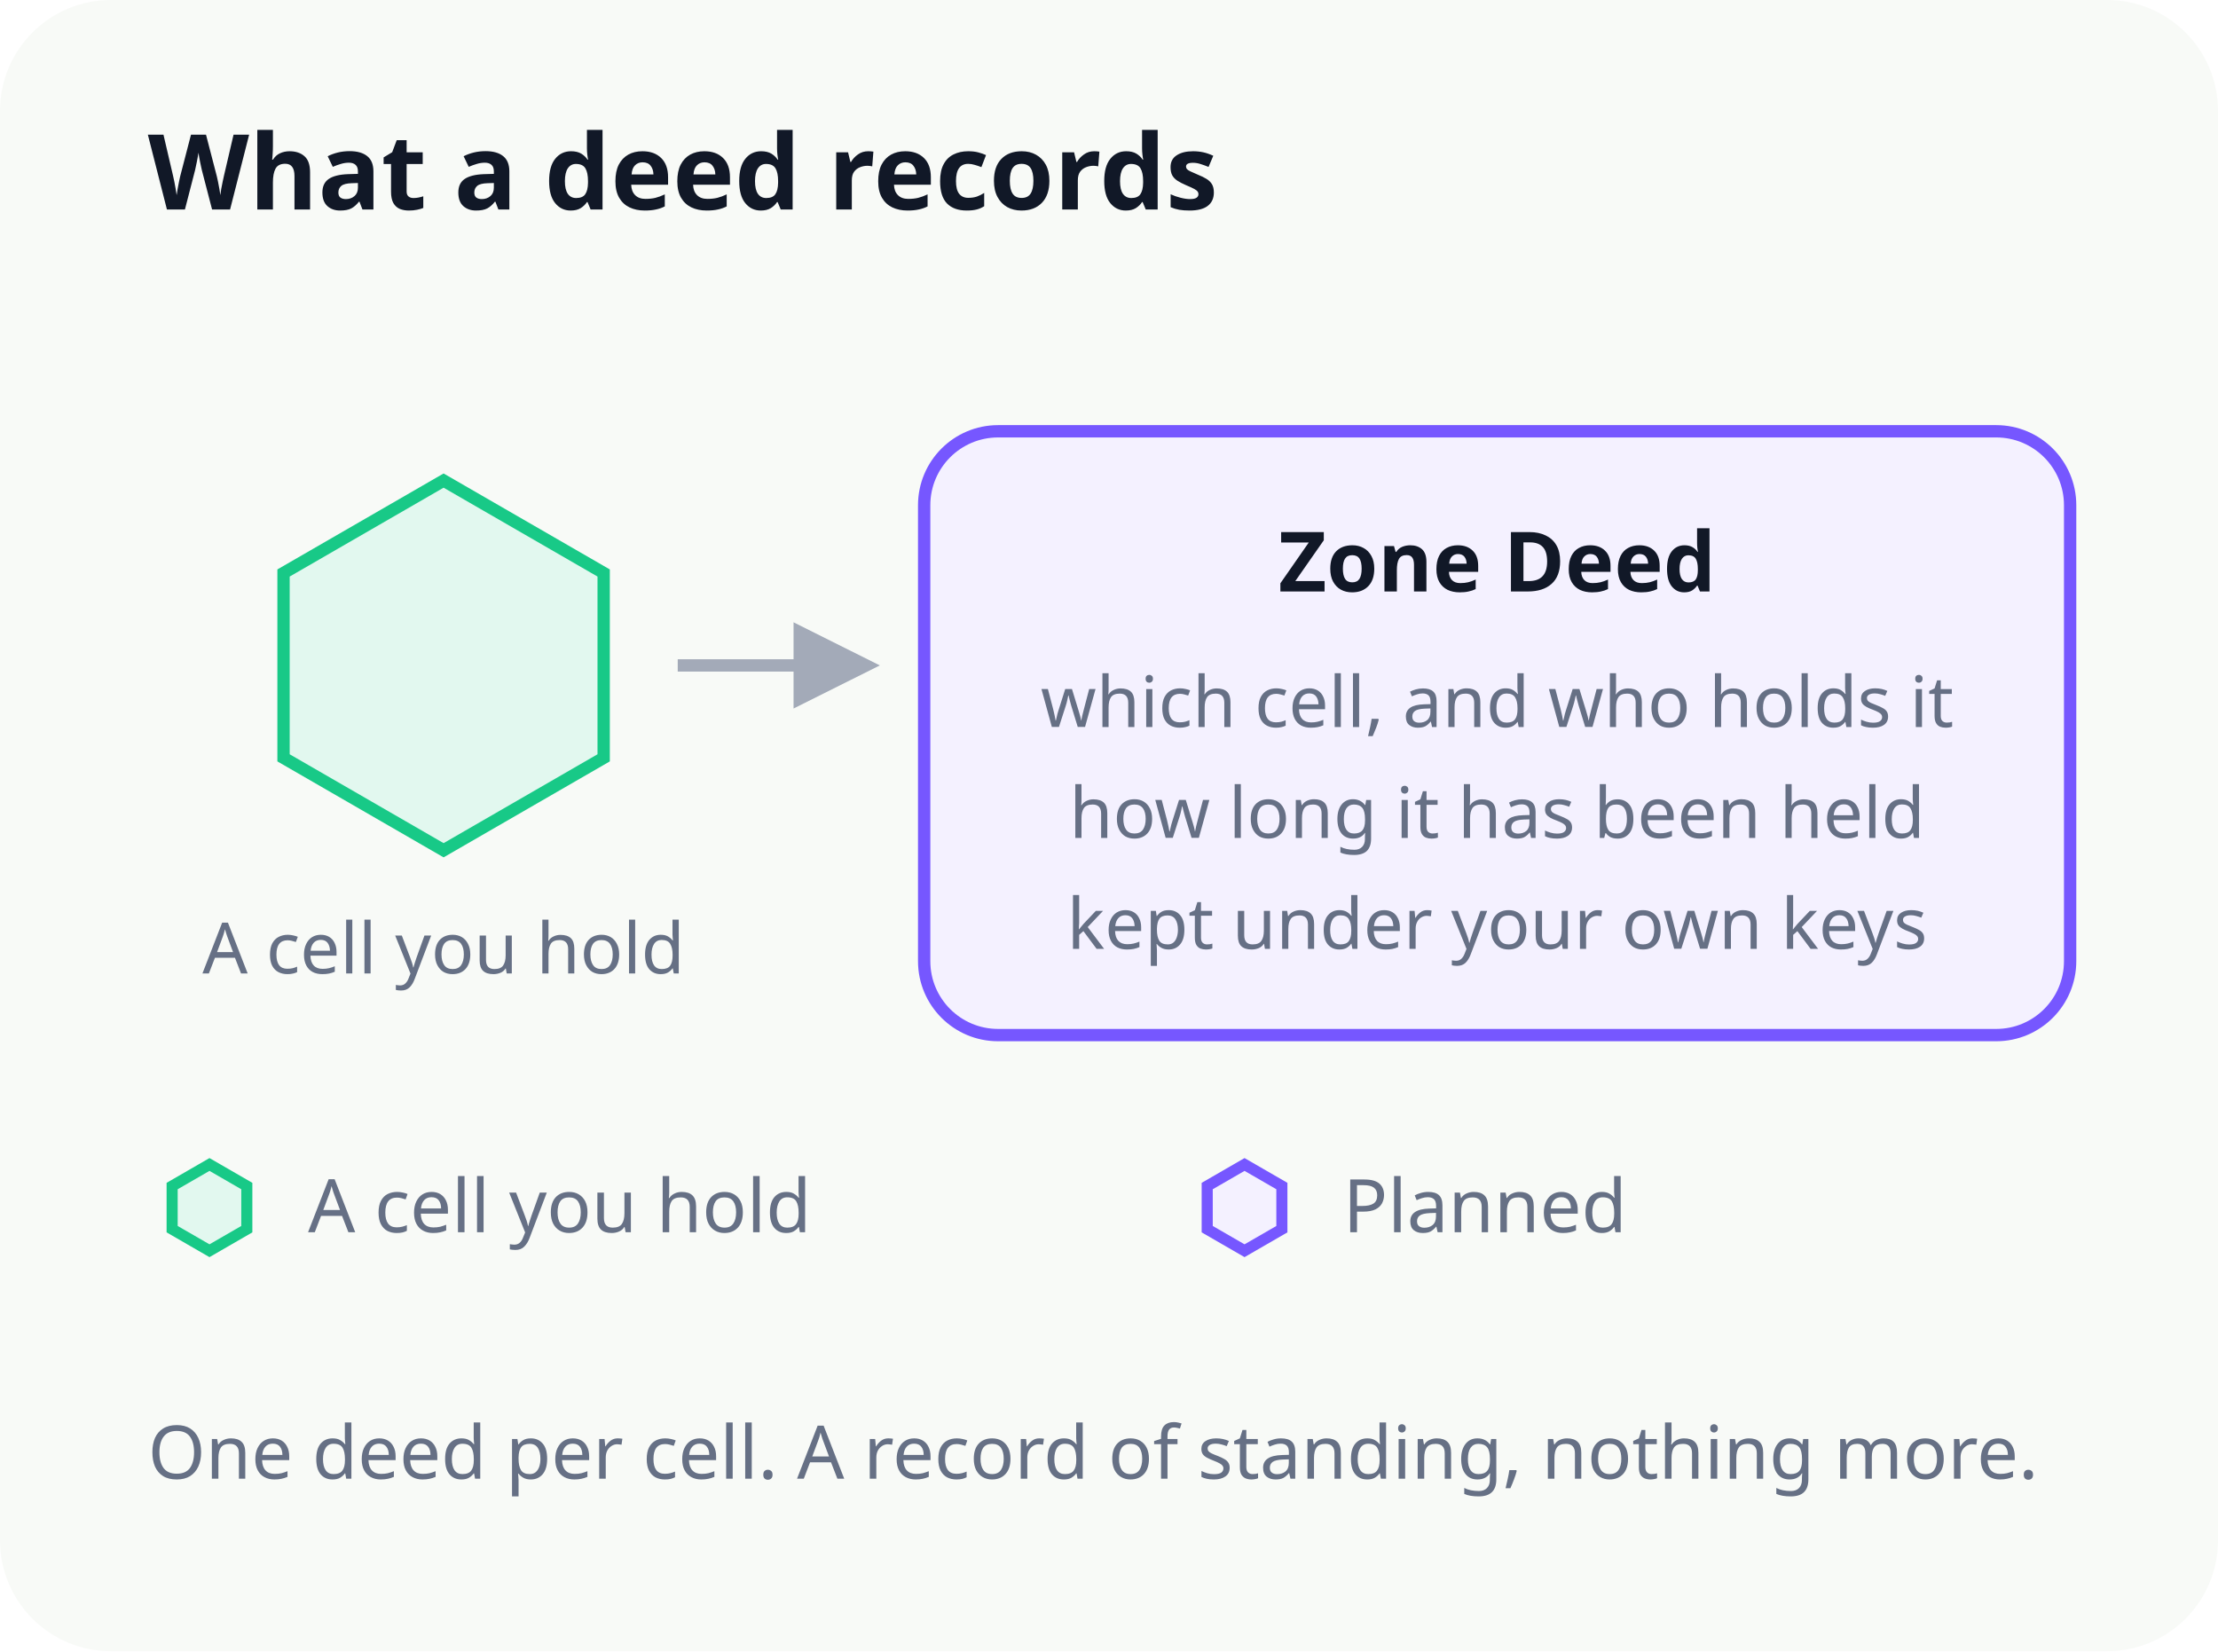
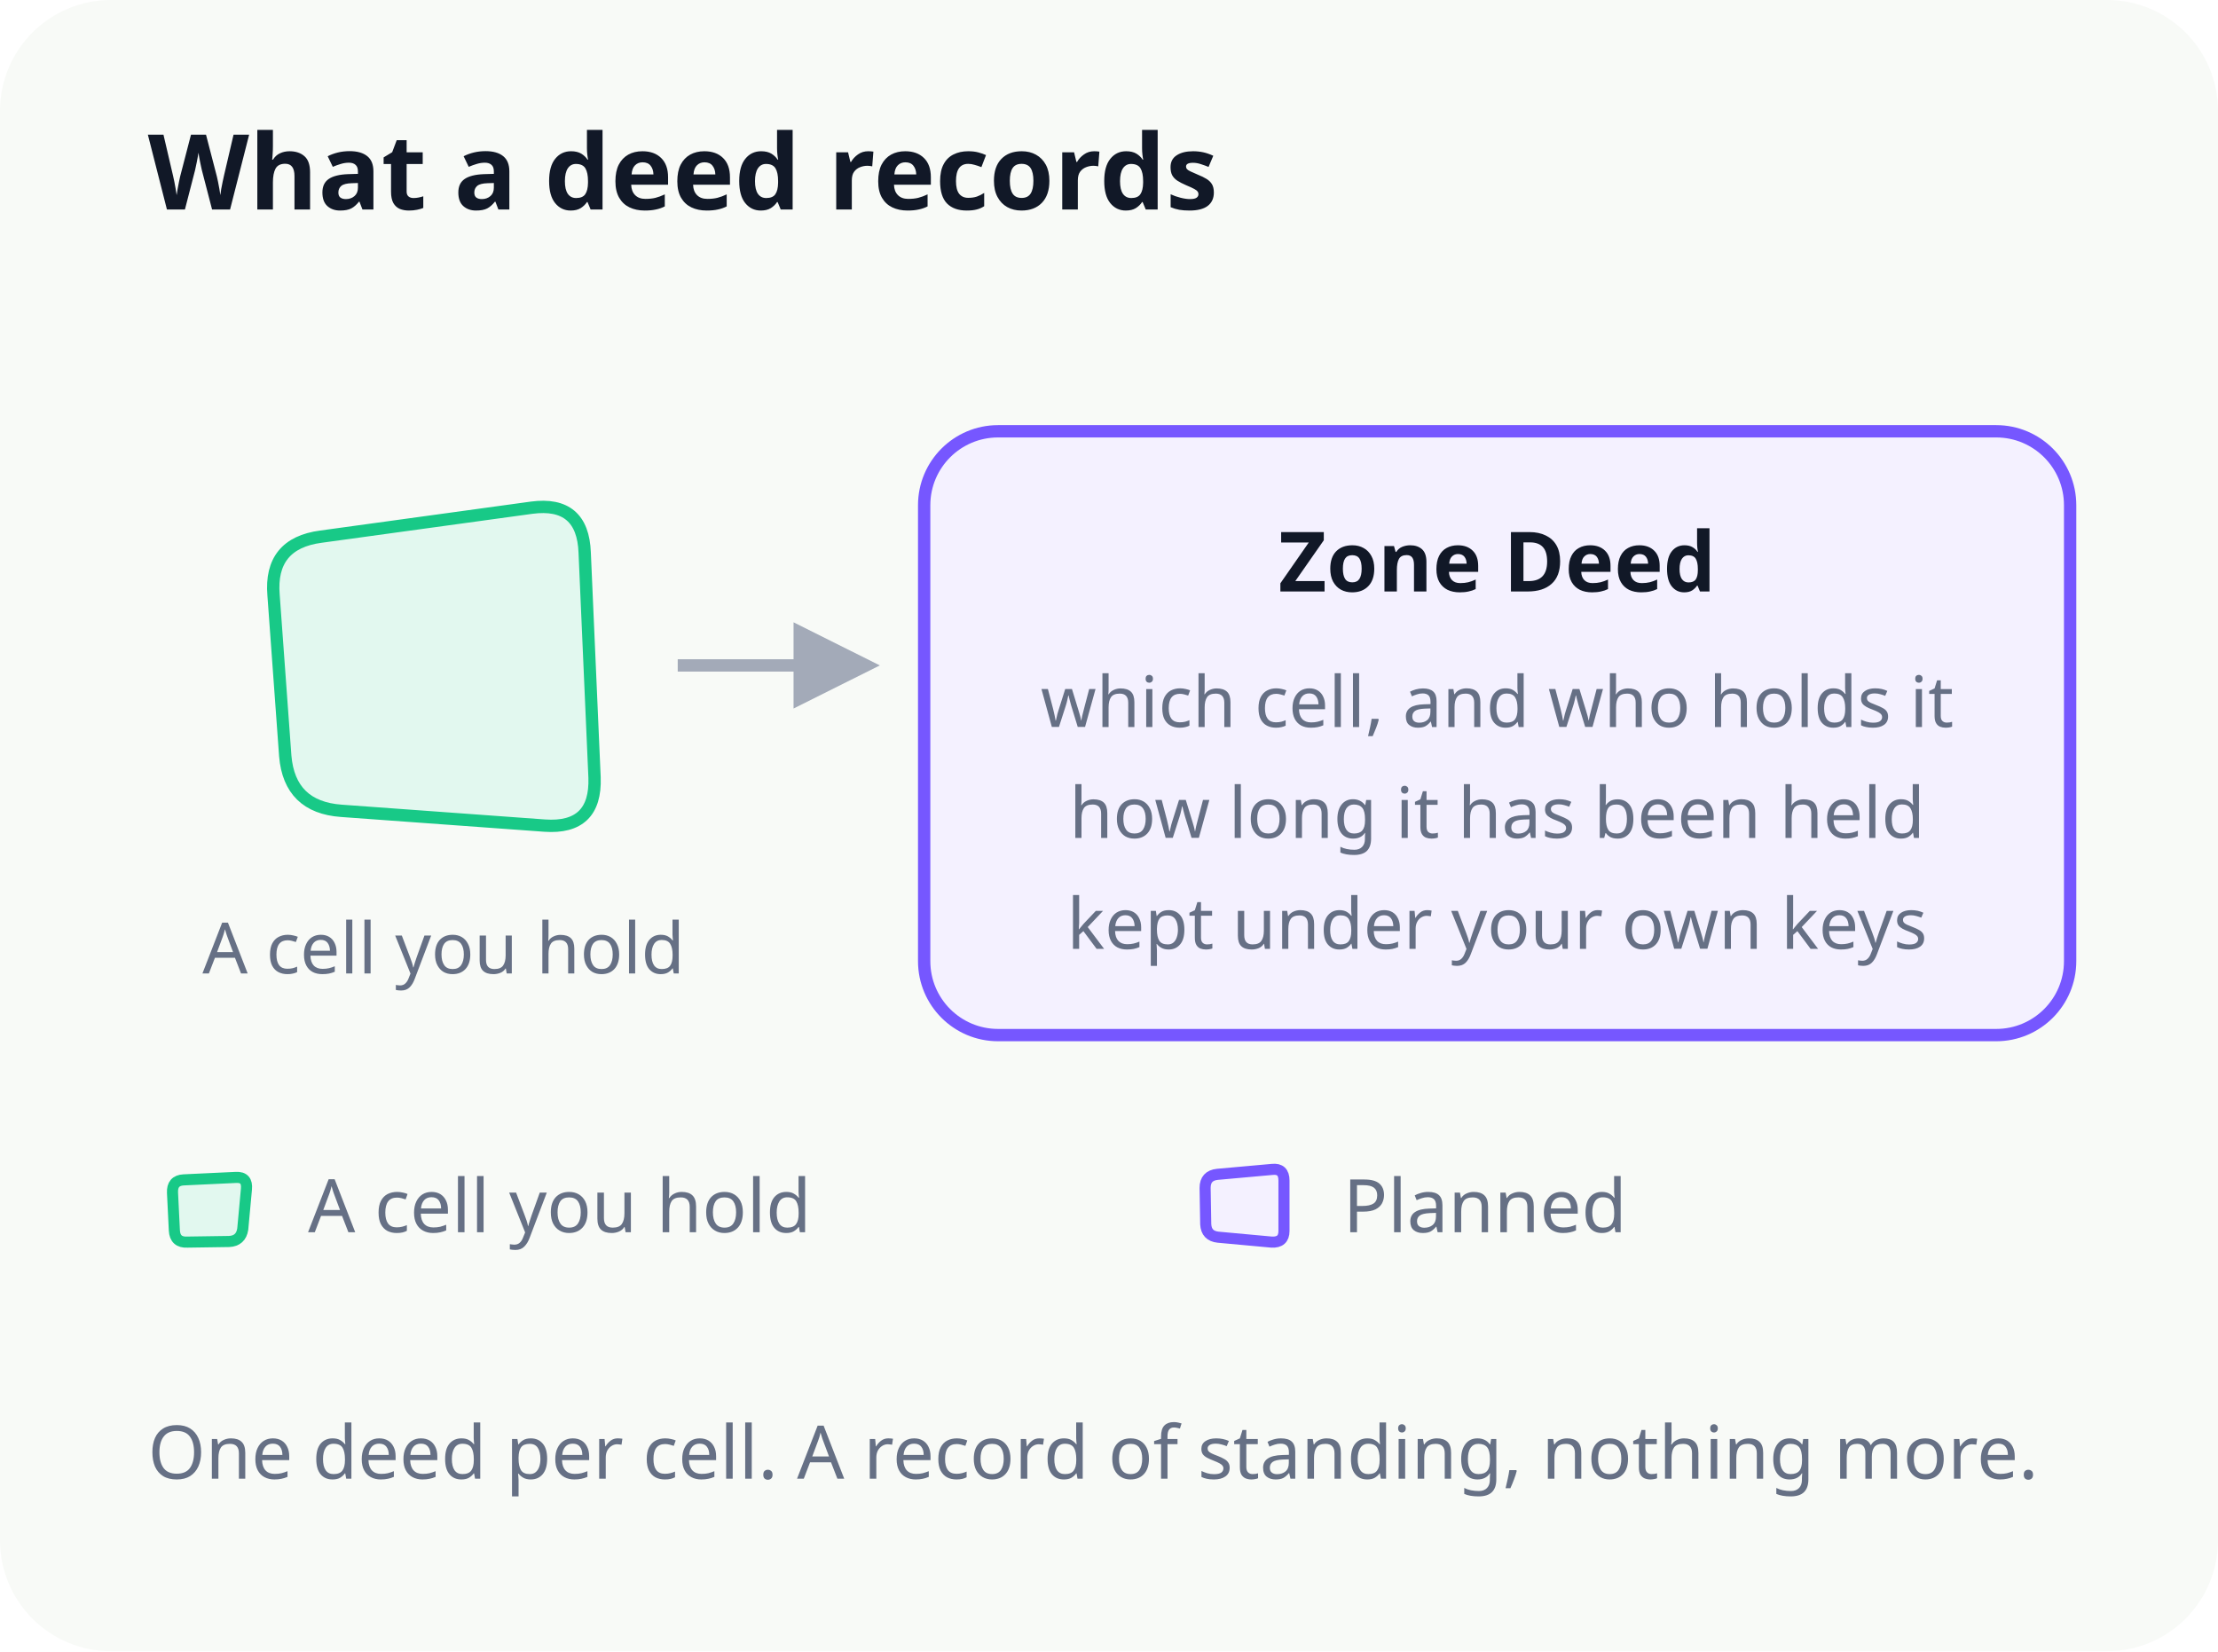
<svg xmlns="http://www.w3.org/2000/svg" viewBox="0 0 360 268" role="img" aria-labelledby="zonedeed-t zonedeed-d">
  <rect width="360" height="268" rx="18" fill="#F8FAF7" />
  <defs>
    <marker id="a" viewBox="0 0 10 10" refX="8" refY="5" markerWidth="7" markerHeight="7" orient="auto-start-reverse">
      <path d="M0,0 L10,5 L0,10 z" fill="#A3AAB8" />
    </marker>
  </defs>
  <text x="24" y="34" font-family="Sora, 'Plus Jakarta Sans', system-ui, sans-serif" font-size="17" font-weight="800" fill="#111827">What a deed records</text>
-   <polygon points="72,78 97.98,93.0 97.98,123.0 72,138 46.02,123.0 46.02,93.0" fill="#E2F8EF" stroke="#18C987" stroke-width="2" />
+   <path d="M52.1 87.1 L86.3 82.4 Q94.6 81.3 94.9 89.7 L96.5 126.2 Q96.8 134.6 88.4 134 L55.4 131.6 Q47 131 46.3 122.7 L44.4 96.6 Q43.7 88.2 52.1 87.1Z" fill="#E2F8EF" stroke="#18C987" stroke-width="2" />
  <text x="72" y="158" text-anchor="middle" font-family="Sora, 'Plus Jakarta Sans', system-ui, sans-serif" font-size="11.5" fill="#667085">A cell you hold</text>
  <path d="M 110 108 L 140 108" fill="none" stroke="#A3AAB8" stroke-width="2" marker-end="url(#a)" />
  <rect x="150" y="70" width="186" height="98" rx="12" fill="#F4F1FF" stroke="#7657FF" stroke-width="2" />
  <text x="243" y="96" text-anchor="middle" font-family="Sora, 'Plus Jakarta Sans', system-ui, sans-serif" font-size="13.5" font-weight="700" fill="#111827">Zone Deed</text>
  <text x="243" y="118" text-anchor="middle" font-family="Sora, 'Plus Jakarta Sans', system-ui, sans-serif" font-size="11.5" fill="#667085">which cell, and who holds it</text>
  <text x="243" y="136" text-anchor="middle" font-family="Sora, 'Plus Jakarta Sans', system-ui, sans-serif" font-size="11.5" fill="#667085">how long it has been held</text>
  <text x="243" y="154" text-anchor="middle" font-family="Sora, 'Plus Jakarta Sans', system-ui, sans-serif" font-size="11.5" fill="#667085">kept under your own keys</text>
-   <polygon points="34,189 40.06,192.5 40.06,199.5 34,203 27.94,199.5 27.94,192.5" fill="#E2F8EF" stroke="#18C987" stroke-width="1.8" />
+   <path d="M29.8 191.5 L38.3 191.1 Q40.2 191 40 193 L39.4 199.5 Q39.1 201.4 37.2 201.5 L30.4 201.6 Q28.4 201.7 28.3 199.7 L28 193.6 Q27.9 191.6 29.8 191.5Z" fill="#E2F8EF" stroke="#18C987" stroke-width="1.8" />
  <text x="50" y="200" font-family="Sora, 'Plus Jakarta Sans', system-ui, sans-serif" font-size="12" fill="#667085">A cell you hold</text>
-   <polygon points="202,189 208.06,192.5 208.06,199.5 202,203 195.94,199.5 195.94,192.5" fill="#F4F1FF" stroke="#7657FF" stroke-width="1.8" />
+   <path d="M197.6 190.6 L206.5 189.8 Q208.4 189.6 208.4 191.6 L208.4 199.8 Q208.4 201.7 206.4 201.6 L197.7 200.8 Q195.8 200.6 195.7 198.7 L195.6 192.8 Q195.6 190.8 197.6 190.6Z" fill="#F4F1FF" stroke="#7657FF" stroke-width="1.8" />
  <text x="218" y="200" font-family="Sora, 'Plus Jakarta Sans', system-ui, sans-serif" font-size="12" fill="#667085">Planned</text>
  <text x="24" y="240" font-family="Sora, 'Plus Jakarta Sans', system-ui, sans-serif" font-size="12" fill="#667085">One deed per cell. A record of standing, nothing more.</text>
</svg>
